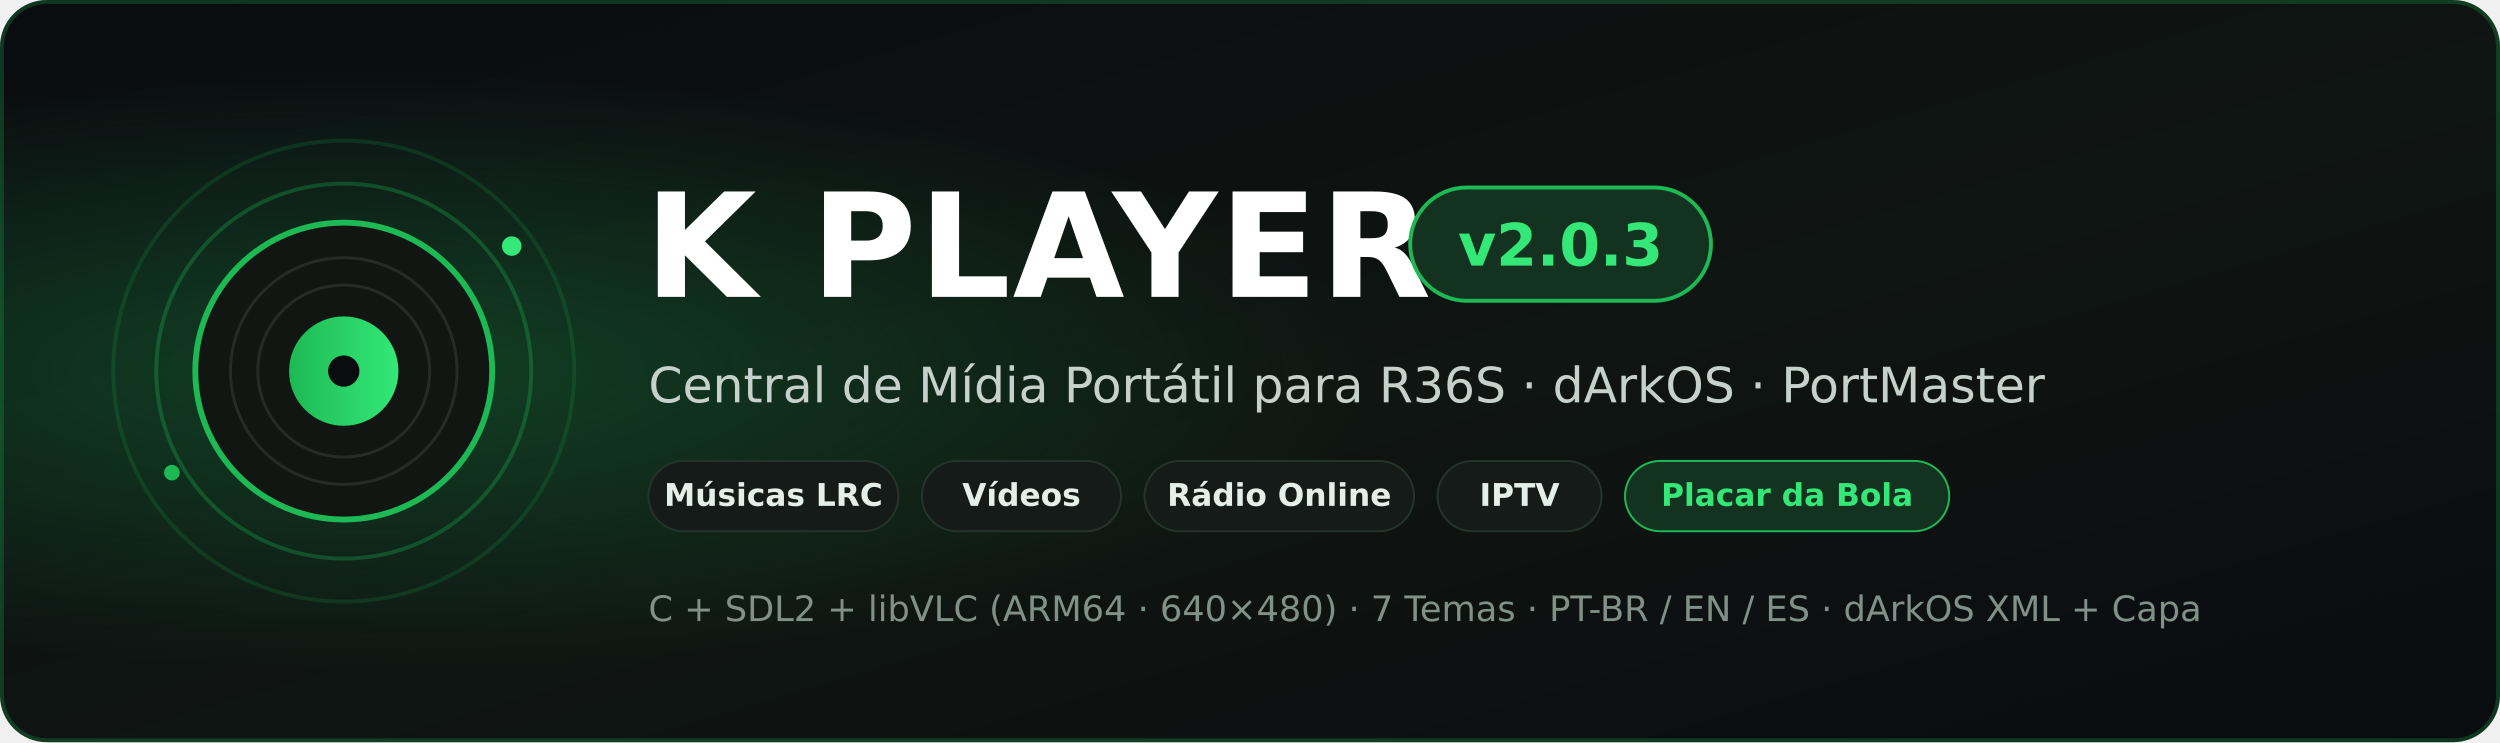
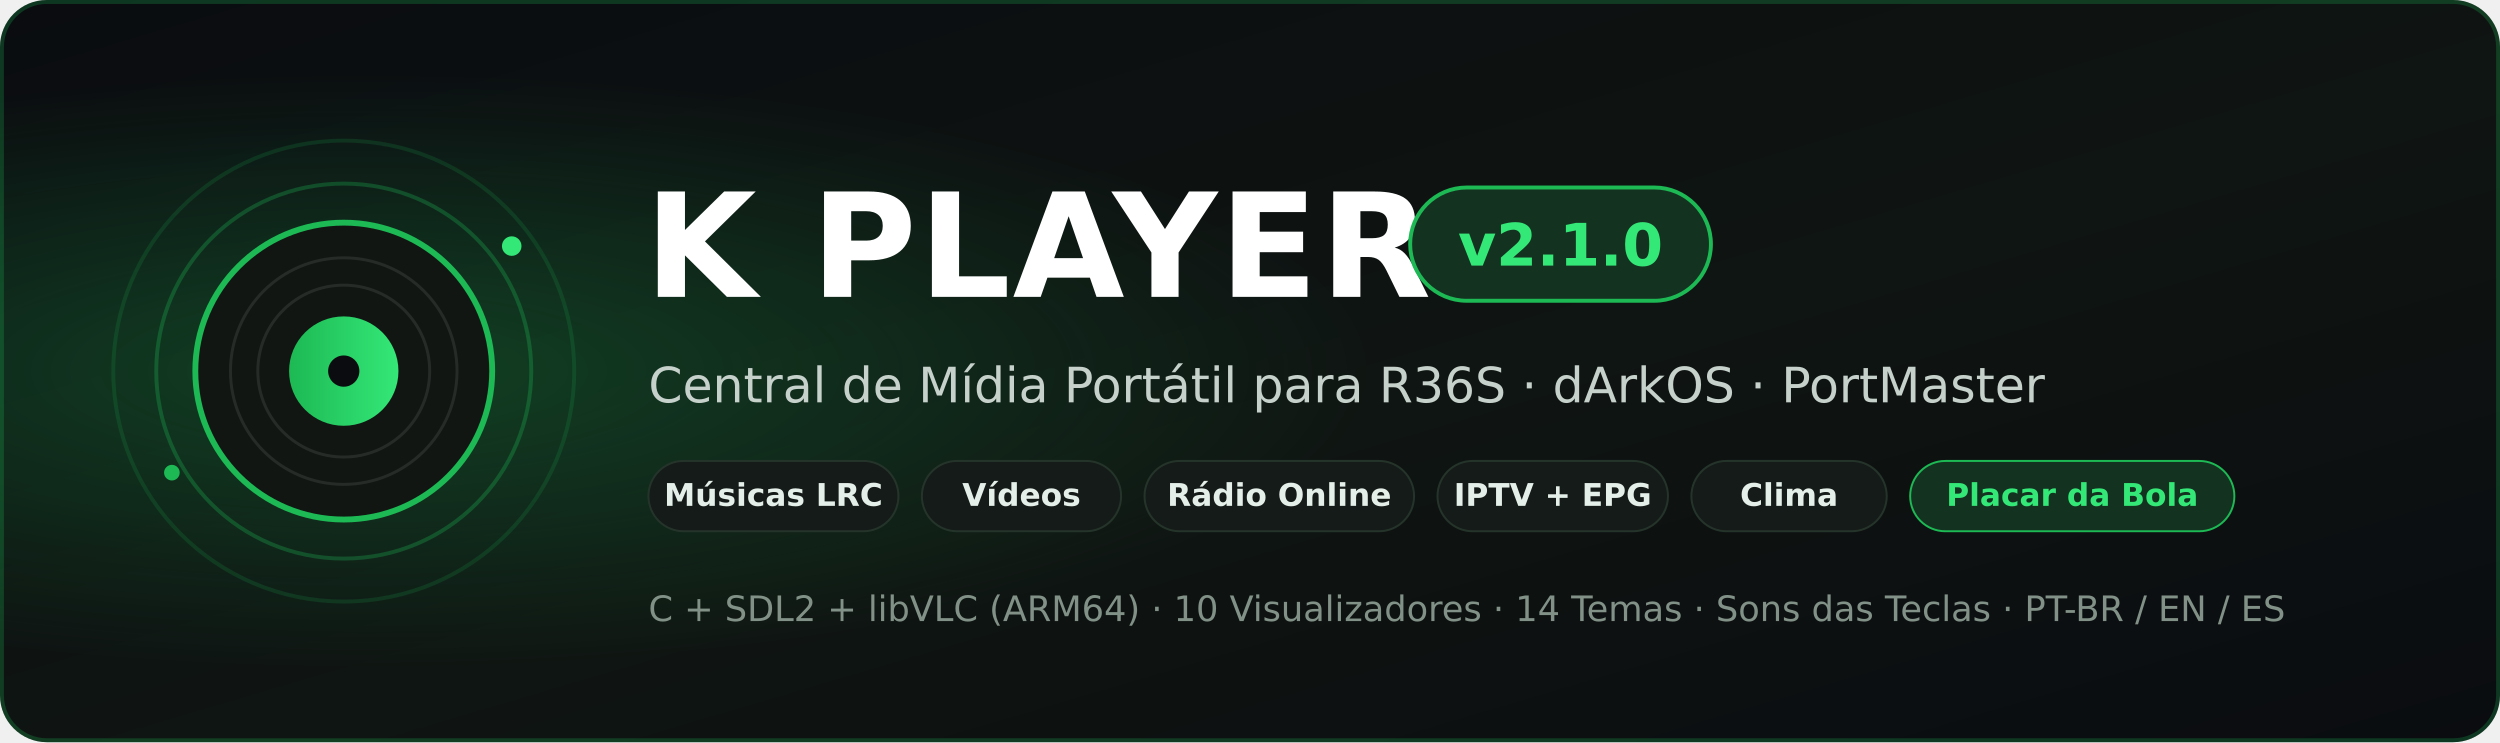
<svg xmlns="http://www.w3.org/2000/svg" width="1280" height="380" viewBox="0 0 1280 380">
  <defs>
    <linearGradient id="bgGrad" x1="0" y1="0" x2="1" y2="1">
      <stop offset="0%" stop-color="#0a0c10" />
      <stop offset="55%" stop-color="#0f1512" />
      <stop offset="100%" stop-color="#0a0c10" />
    </linearGradient>
    <radialGradient id="glow" cx="15%" cy="50%" r="40%">
      <stop offset="0%" stop-color="#1db954" stop-opacity="0.28" />
      <stop offset="100%" stop-color="#1db954" stop-opacity="0" />
    </radialGradient>
    <linearGradient id="accentGrad" x1="0" y1="0" x2="1" y2="0">
      <stop offset="0%" stop-color="#1db954" />
      <stop offset="100%" stop-color="#34e877" />
    </linearGradient>
  </defs>
  <rect width="1280" height="380" rx="24" fill="url(#bgGrad)" />
  <rect width="1280" height="380" rx="24" fill="url(#glow)" />
  <rect x="1" y="1" width="1278" height="378" rx="23" fill="none" stroke="#1db954" stroke-opacity="0.25" stroke-width="2" />
  <circle cx="176" cy="190" r="118" fill="none" stroke="#1db954" stroke-opacity="0.16" stroke-width="2" />
  <circle cx="176" cy="190" r="96" fill="none" stroke="#1db954" stroke-opacity="0.30" stroke-width="2" />
  <circle cx="176" cy="190" r="76" fill="#111613" stroke="#1db954" stroke-width="3" />
  <circle cx="176" cy="190" r="58" fill="none" stroke="#ffffff" stroke-opacity="0.09" stroke-width="1.5" />
  <circle cx="176" cy="190" r="44" fill="none" stroke="#ffffff" stroke-opacity="0.09" stroke-width="1.5" />
  <circle cx="176" cy="190" r="28" fill="url(#accentGrad)" />
  <circle cx="176" cy="190" r="8" fill="#0a0c10" />
  <circle cx="262" cy="126" r="5" fill="#34e877" />
  <circle cx="88" cy="242" r="4" fill="#1db954" />
  <text x="330" y="152" fill="#ffffff" font-family="DejaVu Sans,Arial,sans-serif" font-size="74" font-weight="700" letter-spacing="1">K PLAYER</text>
  <rect x="722" y="96" width="154" height="58" rx="29" fill="#143220" stroke="#1db954" stroke-width="2" />
-   <text x="799" y="136" text-anchor="middle" fill="#34e877" font-family="DejaVu Sans,Arial,sans-serif" font-size="30" font-weight="700">v2.0.3</text>
+   <text x="799" y="136" text-anchor="middle" fill="#34e877" font-family="DejaVu Sans,Arial,sans-serif" font-size="30" font-weight="700">v2.1.0</text>
  <text x="332" y="206" fill="#c6d1cb" font-family="DejaVu Sans,Arial,sans-serif" font-size="25">Central de Mídia Portátil para R36S · dArkOS · PortMaster</text>
  <rect x="332" y="236" width="128" height="36" rx="18" fill="#151b18" stroke="#25342b" />
  <text x="396" y="259" text-anchor="middle" fill="#e5efe9" font-family="DejaVu Sans,Arial,sans-serif" font-size="16" font-weight="600">Músicas LRC</text>
  <rect x="472" y="236" width="102" height="36" rx="18" fill="#151b18" stroke="#25342b" />
  <text x="523" y="259" text-anchor="middle" fill="#e5efe9" font-family="DejaVu Sans,Arial,sans-serif" font-size="16" font-weight="600">Vídeos</text>
  <rect x="586" y="236" width="138" height="36" rx="18" fill="#151b18" stroke="#25342b" />
  <text x="655" y="259" text-anchor="middle" fill="#e5efe9" font-family="DejaVu Sans,Arial,sans-serif" font-size="16" font-weight="600">Rádio Online</text>
-   <rect x="736" y="236" width="84" height="36" rx="18" fill="#151b18" stroke="#25342b" />
-   <text x="778" y="259" text-anchor="middle" fill="#e5efe9" font-family="DejaVu Sans,Arial,sans-serif" font-size="16" font-weight="600">IPTV</text>
-   <rect x="832" y="236" width="166" height="36" rx="18" fill="#143220" stroke="#1db954" />
-   <text x="915" y="259" text-anchor="middle" fill="#34e877" font-family="DejaVu Sans,Arial,sans-serif" font-size="16" font-weight="700">Placar da Bola</text>
-   <text x="332" y="318" fill="#819187" font-family="DejaVu Sans,Arial,sans-serif" font-size="18">C + SDL2 + libVLC (ARM64 · 640×480)   ·   7 Temas   ·   PT-BR / EN / ES   ·   dArkOS XML + Capa</text>
+   <rect x="736" y="236" width="118" height="36" rx="18" fill="#151b18" stroke="#25342b" />
+   <text x="795" y="259" text-anchor="middle" fill="#e5efe9" font-family="DejaVu Sans,Arial,sans-serif" font-size="16" font-weight="600">IPTV + EPG</text>
+   <rect x="866" y="236" width="100" height="36" rx="18" fill="#151b18" stroke="#25342b" />
+   <text x="916" y="259" text-anchor="middle" fill="#e5efe9" font-family="DejaVu Sans,Arial,sans-serif" font-size="16" font-weight="600">Clima</text>
+   <rect x="978" y="236" width="166" height="36" rx="18" fill="#143220" stroke="#1db954" />
+   <text x="1061" y="259" text-anchor="middle" fill="#34e877" font-family="DejaVu Sans,Arial,sans-serif" font-size="16" font-weight="700">Placar da Bola</text>
+   <text x="332" y="318" fill="#819187" font-family="DejaVu Sans,Arial,sans-serif" font-size="18">C + SDL2 + libVLC (ARM64)  ·  10 Visualizadores  ·  14 Temas  ·  Sons das Teclas  ·  PT-BR / EN / ES</text>
</svg>
